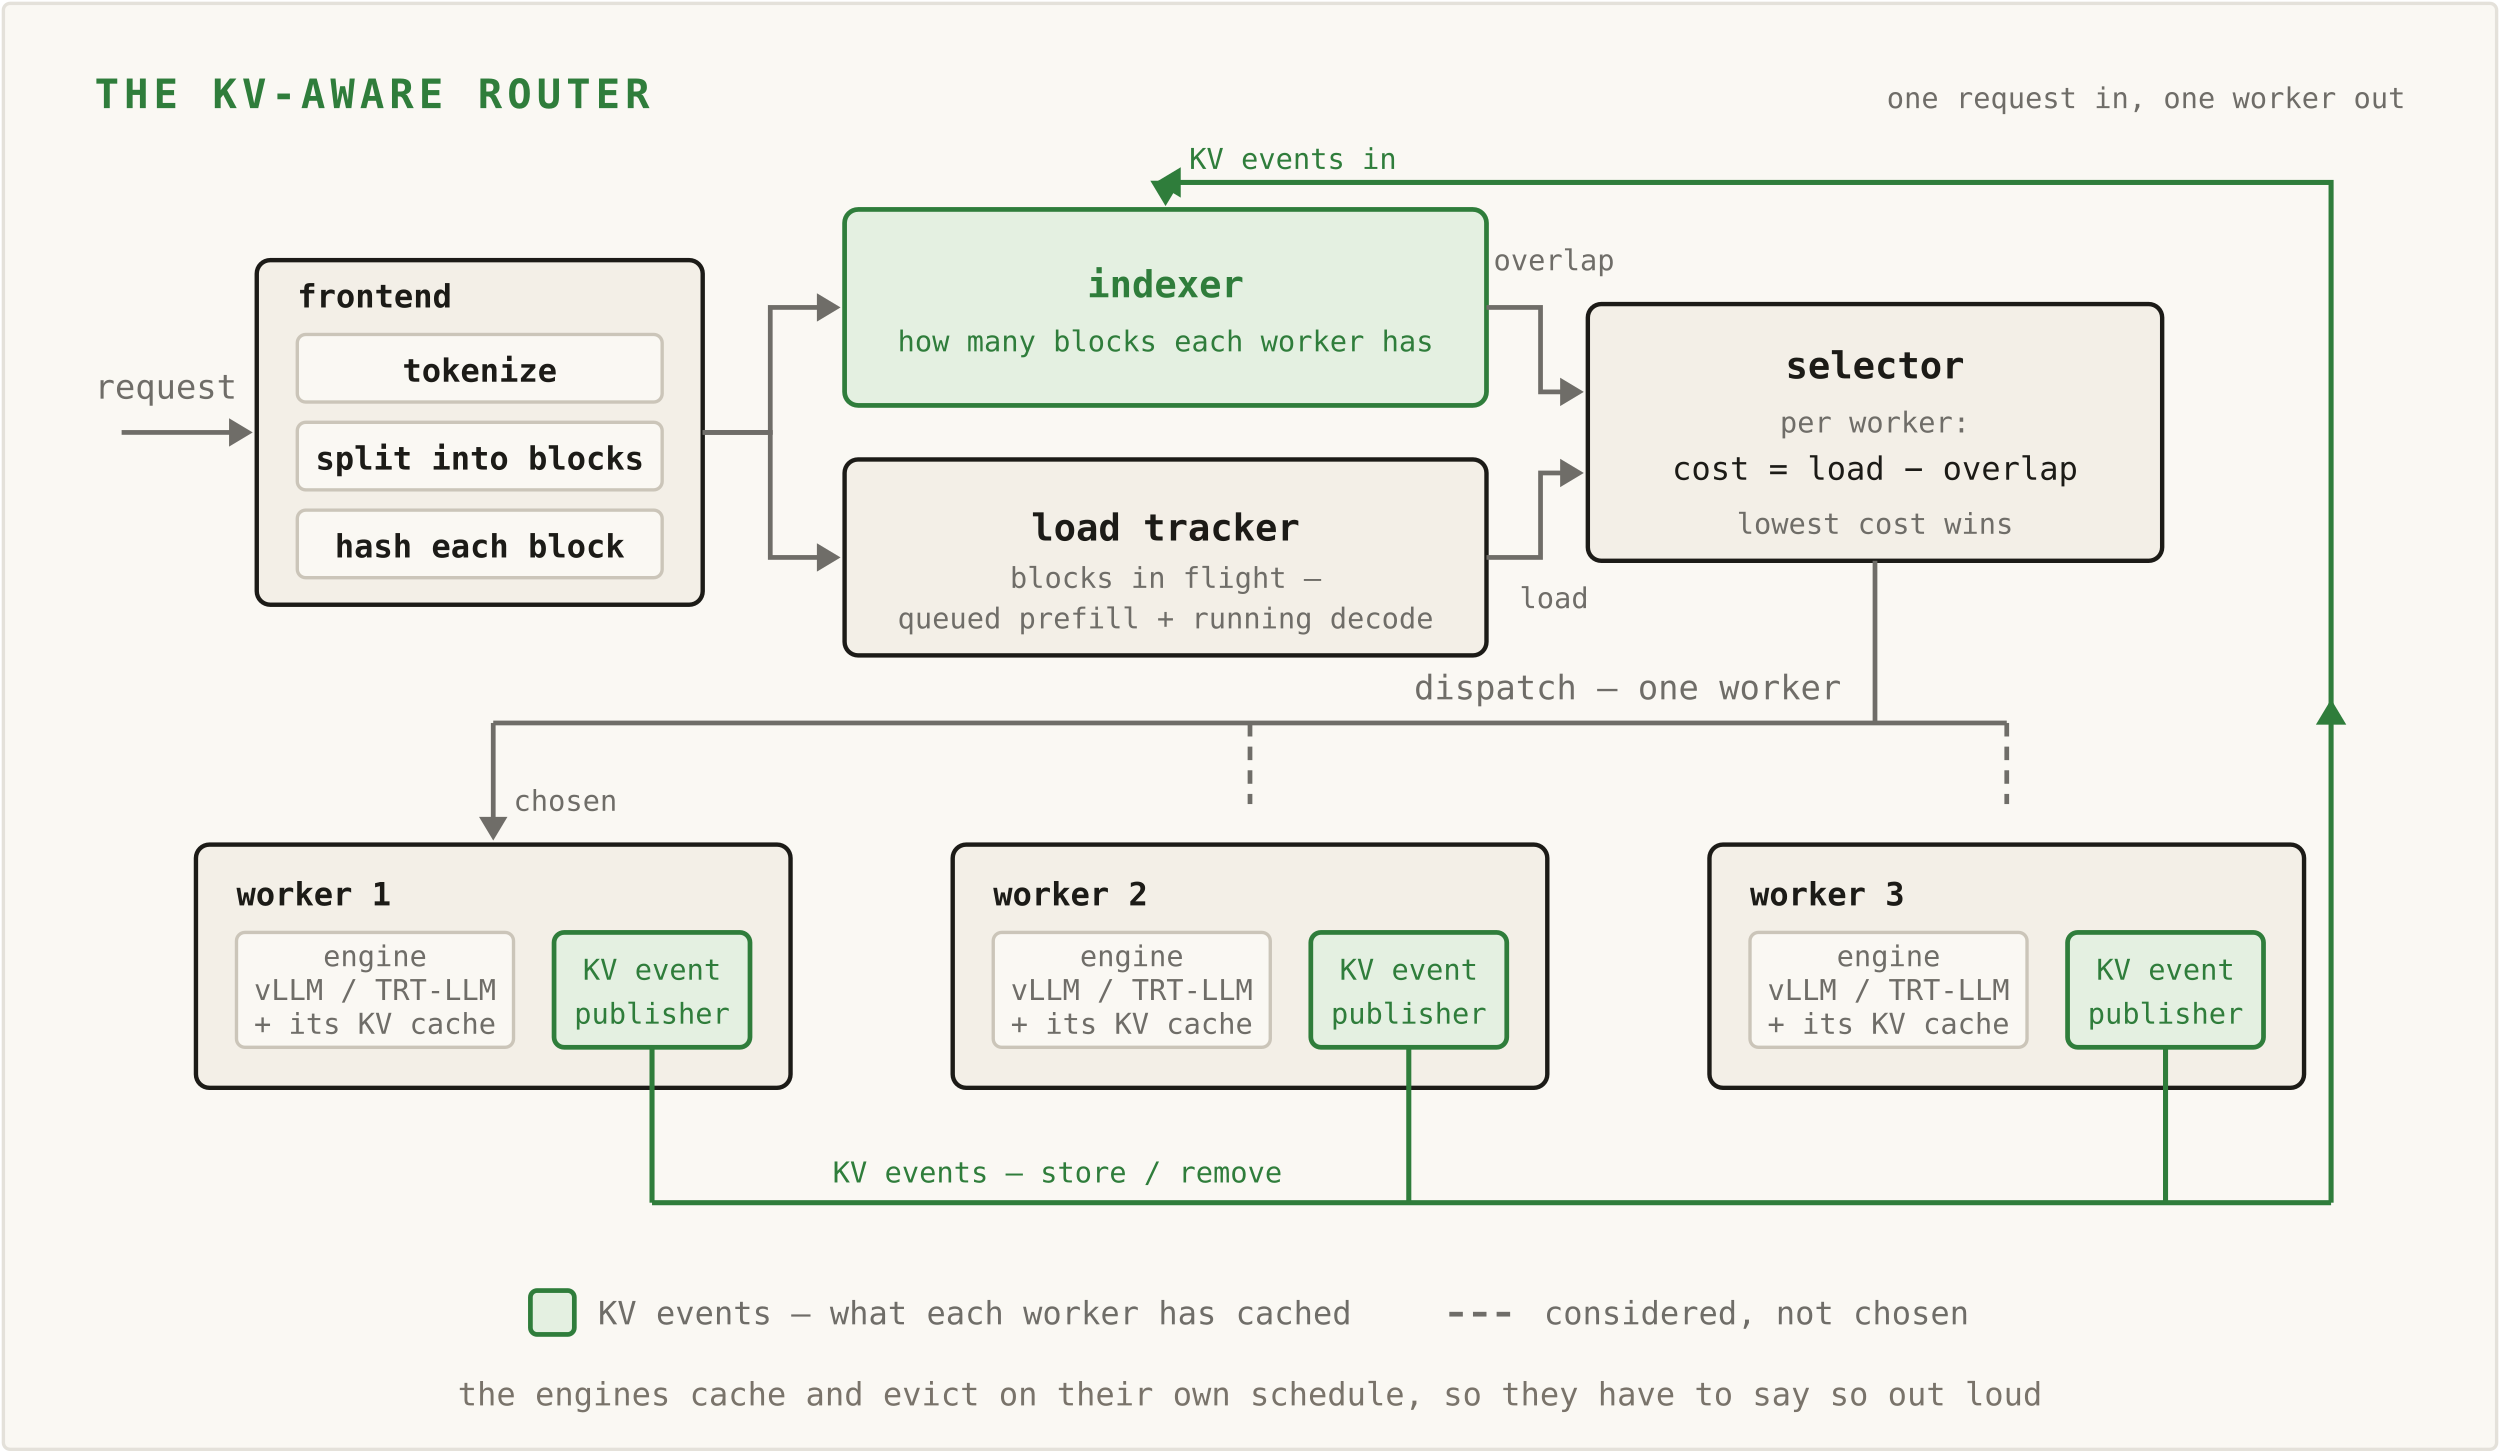
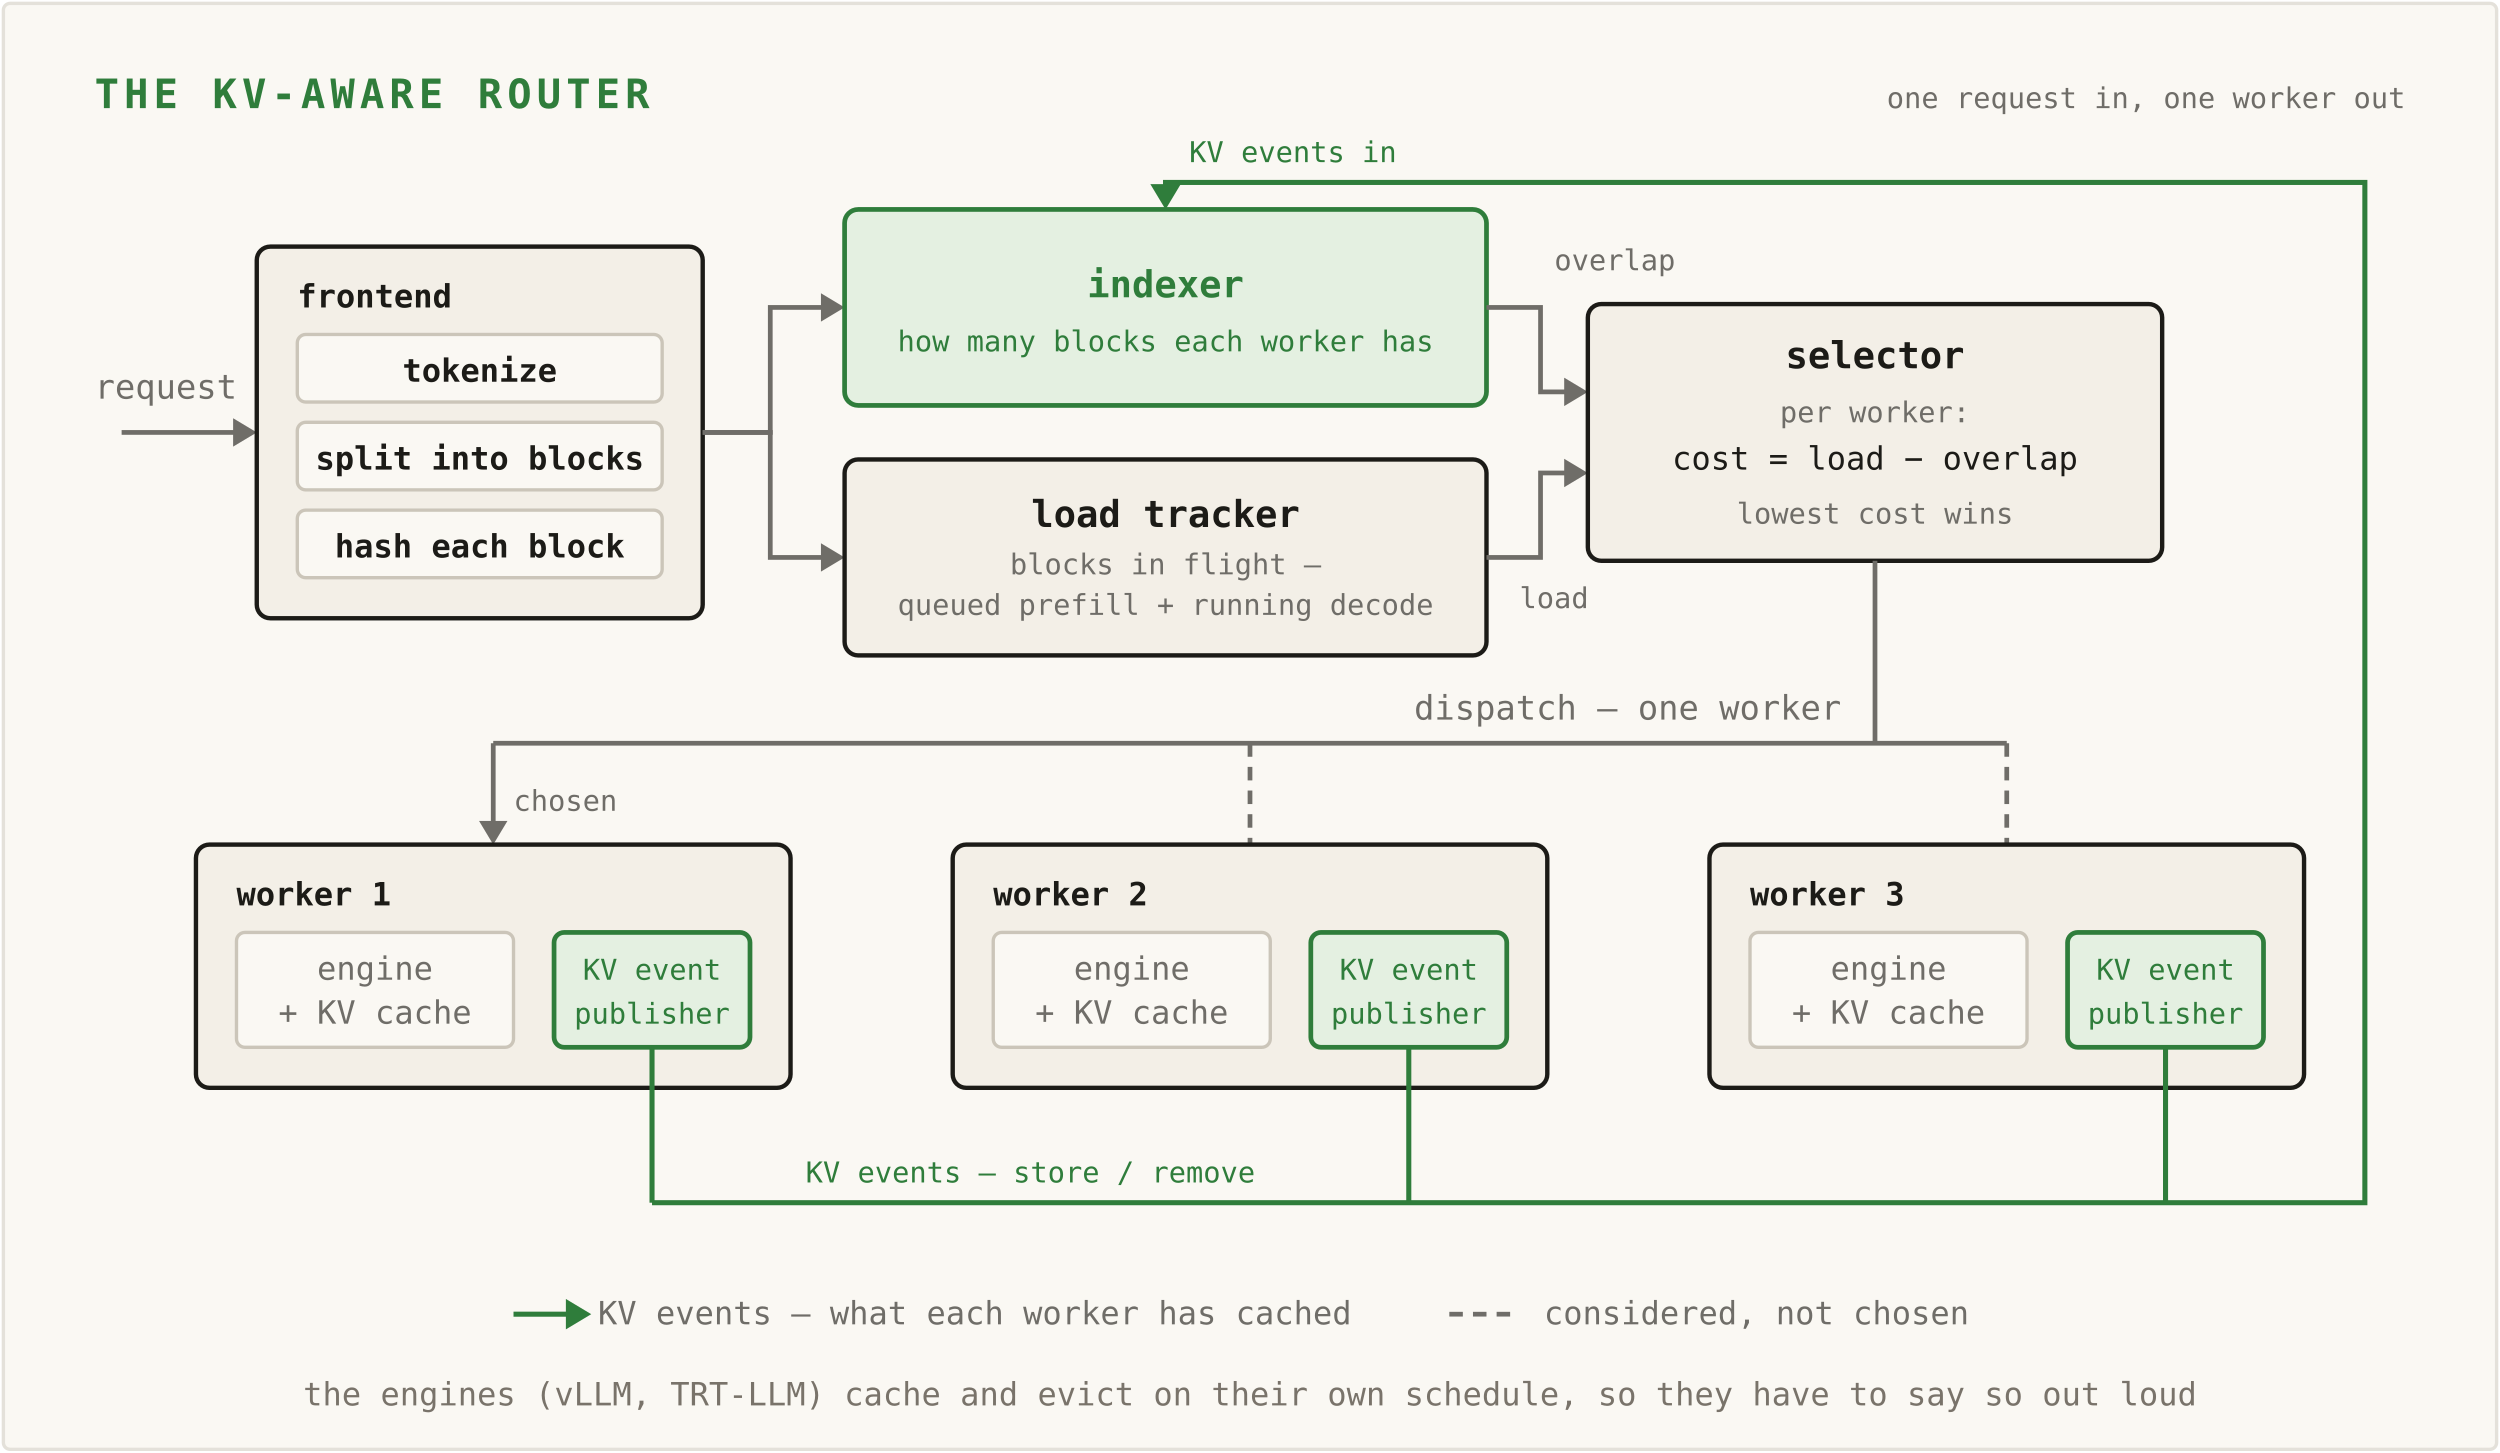
- <svg xmlns="http://www.w3.org/2000/svg" viewBox="0 0 740 430" role="img" aria-label="The anatomy of Dynamo's KV-aware router, drawn as a loop. A request enters at the left into a frontend box, titled inside itself, which tokenizes the prompt, splits it into fixed-size blocks and hashes each block. Two arrows leave the frontend: one into a green indexer box, which holds the prefix index and answers which worker holds which prefix, and one into a load tracker box, which answers how many blocks are in flight on each worker — queued prefill plus running decode. The indexer's arrow is labelled overlap and the load tracker's is labelled load, and both feed a selector box that spells out the arithmetic: cost equals load minus overlap, and the lowest cost wins. A dispatch bus runs from the selector down and across to three worker boxes in a row, each holding an engine with its KV cache and a green KV-event publisher chip; the arrow into the chosen worker is solid and tagged chosen, while the two workers the router passed over get dashed arrows. From every publisher a green rail runs down, back along the bottom of the figure, up the right edge and into the top of the indexer, labelled as the KV event stream of store and remove events and, at its arrowhead, as the index update. The picture's point: the request path is short and one-way, and the only thing keeping the index honest is the event loop coming back from the workers.">
+ <svg xmlns="http://www.w3.org/2000/svg" viewBox="0 0 740 430" role="img" aria-label="The anatomy of Dynamo's KV-aware router, drawn as a loop. A request enters at the left into a frontend box, titled inside itself, which tokenizes the prompt, splits it into fixed-size blocks and hashes each block. Two arrows leave the frontend: one into a green indexer box, which holds the prefix index and answers which worker holds which prefix, and one into a load tracker box, which answers how many blocks are in flight on each worker — queued prefill plus running decode. The indexer's arrow is labelled overlap and the load tracker's is labelled load, and both feed a selector box that spells out the arithmetic: cost equals load minus overlap, and the lowest cost wins. A dispatch bus runs from the selector down and across to three worker boxes in a row, each holding an engine with its KV cache and a green KV-event publisher chip (the engines are named once in the footer); the arrow into the chosen worker is solid and tagged chosen, while the two workers the router passed over get dashed arrows. From every publisher a green rail runs down, back along the bottom of the figure, up the right edge and into the top of the indexer, labelled as the KV event stream of store and remove events and, at its arrowhead, as the index update. A legend keys the green arrow as the KV event stream and the dashed drops as the workers the router passed over. The picture's point: the request path is short and one-way, and the only thing keeping the index honest is the event loop coming back from the workers.">
  <style>
    .bg   { fill:#faf8f3; stroke:#e4e1da; }
    .ey   { font:600 12px 'JetBrains Mono',ui-monospace,monospace; letter-spacing:1.5px; fill:#2f7d3b; }
    .node { fill:#f3efe7; stroke:#1c1b17; stroke-width:1.3; }
    .tile { fill:#faf8f3; stroke:#cbc5b9; stroke-width:1; }
    .acc  { fill:#e4f0e1; stroke:#2f7d3b; stroke-width:1.4; }
    .chip { fill:#e4f0e1; stroke:#2f7d3b; stroke-width:1.4; }
    .lbl  { font:600 11px 'JetBrains Mono',ui-monospace,monospace; fill:#1c1b17; }
    .lblg { font:600 11px 'JetBrains Mono',ui-monospace,monospace; fill:#2f7d3b; }
    .lbls { font:600 9.5px 'JetBrains Mono',ui-monospace,monospace; fill:#1c1b17; }
    .cap  { font:400 8.5px 'JetBrains Mono',ui-monospace,monospace; fill:#6f6d68; }
+     .cap9 { font:400 9.5px 'JetBrains Mono',ui-monospace,monospace; fill:#6f6d68; }
    .capg { font:400 8.5px 'JetBrains Mono',ui-monospace,monospace; fill:#2f7d3b; }
    .mono { font:400 9.5px 'JetBrains Mono',ui-monospace,monospace; fill:#1c1b17; }
    .ann  { font:400 10px 'JetBrains Mono',ui-monospace,monospace; fill:#6f6d68; }
    .lgd  { font:400 9.5px 'JetBrains Mono',ui-monospace,monospace; fill:#6f6d68; }
    .note { font:400 9.5px 'JetBrains Mono',ui-monospace,monospace; fill:#79736a; }
    .arrs { stroke:#6f6d68; stroke-width:1.4; fill:none; }
    .arrd { stroke:#6f6d68; stroke-width:1.4; fill:none; stroke-dasharray:4 3; }
    .arrg { stroke:#2f7d3b; stroke-width:1.5; fill:none; }
  </style>
  <defs>
    <marker id="af" markerWidth="8" markerHeight="8" refX="6" refY="3" orient="auto">
      <path d="M3,0 L8,3 L3,6 Z" fill="#6f6d68" />
    </marker>
    <marker id="ag" markerWidth="8" markerHeight="8" refX="6" refY="3" orient="auto">
      <path d="M3,0 L8,3 L3,6 Z" fill="#2f7d3b" />
    </marker>
  </defs>
  <rect class="bg" x="1" y="1" width="738" height="428" rx="2" />
  <text class="ey" x="28" y="32">THE KV-AWARE ROUTER</text>
  <text class="cap" x="712" y="32" text-anchor="end">one request in, one worker out</text>
  <text class="ann" x="28" y="118">request</text>
-   <path class="arrs" d="M36,128 L72,128" marker-end="url(#af)" />
-   <rect class="node" x="76" y="77" width="132" height="102" rx="4" />
+   <path class="arrs" d="M36,128 L73.2,128" marker-end="url(#af)" />
+   <rect class="node" x="76" y="73" width="132" height="110" rx="4" />
  <text class="lbls" x="88" y="91">frontend</text>
  <rect class="tile" x="88" y="99" width="108" height="20" rx="2.5" />
  <text class="lbls" x="142" y="113" text-anchor="middle">tokenize</text>
  <rect class="tile" x="88" y="125" width="108" height="20" rx="2.5" />
  <text class="lbls" x="142" y="139" text-anchor="middle">split into blocks</text>
  <rect class="tile" x="88" y="151" width="108" height="20" rx="2.5" />
  <text class="lbls" x="142" y="165" text-anchor="middle">hash each block</text>
-   <path class="arrs" d="M208,128 L228,128 L228,91 L246,91" marker-end="url(#af)" />
-   <path class="arrs" d="M208,128 L228,128 L228,165 L246,165" marker-end="url(#af)" />
+   <path class="arrs" d="M208,128 L228,128 L228,91 L247.2,91" marker-end="url(#af)" />
+   <path class="arrs" d="M208,128 L228,128 L228,165 L247.2,165" marker-end="url(#af)" />
  <rect class="acc" x="250" y="62" width="190" height="58" rx="4" />
  <text class="lblg" x="345" y="88" text-anchor="middle">indexer</text>
  <text class="capg" x="345" y="104" text-anchor="middle">how many blocks each worker has</text>
  <rect class="node" x="250" y="136" width="190" height="58" rx="4" />
-   <text class="lbl" x="345" y="160" text-anchor="middle">load tracker</text>
-   <text class="cap" x="345" y="174" text-anchor="middle">blocks in flight —</text>
-   <text class="cap" x="345" y="186" text-anchor="middle">queued prefill + running decode</text>
-   <path class="arrs" d="M440,91 L456,91 L456,116 L466,116" marker-end="url(#af)" />
-   <path class="arrs" d="M440,165 L456,165 L456,140 L466,140" marker-end="url(#af)" />
-   <text class="cap" x="460" y="80" text-anchor="middle">overlap</text>
+   <text class="lbl" x="345" y="156" text-anchor="middle">load tracker</text>
+   <text class="cap" x="345" y="170" text-anchor="middle">blocks in flight —</text>
+   <text class="cap" x="345" y="182" text-anchor="middle">queued prefill + running decode</text>
+   <path class="arrs" d="M440,91 L456,91 L456,116 L467.2,116" marker-end="url(#af)" />
+   <path class="arrs" d="M440,165 L456,165 L456,140 L467.2,140" marker-end="url(#af)" />
+   <text class="cap" x="478" y="80" text-anchor="middle">overlap</text>
  <text class="cap" x="460" y="180" text-anchor="middle">load</text>
  <rect class="node" x="470" y="90" width="170" height="76" rx="4" />
-   <text class="lbl" x="555" y="112" text-anchor="middle">selector</text>
-   <text class="cap" x="555" y="128" text-anchor="middle">per worker:</text>
-   <text class="mono" x="555" y="142" text-anchor="middle">cost = load − overlap</text>
-   <text class="cap" x="555" y="158" text-anchor="middle">lowest cost wins</text>
-   <path class="arrs" d="M555,166 L555,214" />
-   <path class="arrs" d="M146,214 L594,214" />
-   <path class="arrs" d="M146,214 L146,246" marker-end="url(#af)" />
-   <path class="arrd" d="M370,214 L370,238" />
-   <path class="arrd" d="M594,214 L594,238" />
-   <text class="ann" x="545" y="207" text-anchor="end">dispatch — one worker</text>
+   <text class="lbl" x="555" y="109" text-anchor="middle">selector</text>
+   <text class="cap" x="555" y="125" text-anchor="middle">per worker:</text>
+   <text class="mono" x="555" y="139" text-anchor="middle">cost = load − overlap</text>
+   <text class="cap" x="555" y="155" text-anchor="middle">lowest cost wins</text>
+   <path class="arrs" d="M555,166 L555,220" />
+   <path class="arrs" d="M146,220 L594,220" />
+   <path class="arrs" d="M146,220 L146,247.2" marker-end="url(#af)" />
+   <path class="arrd" d="M370,220 L370,250" />
+   <path class="arrd" d="M594,220 L594,250" />
+   <text class="ann" x="545" y="213" text-anchor="end">dispatch — one worker</text>
  <text class="cap" x="152" y="240">chosen</text>
  <rect class="node" x="58" y="250" width="176" height="72" rx="4" />
  <text class="lbls" x="70" y="268">worker 1</text>
  <rect class="tile" x="70" y="276" width="82" height="34" rx="2.5" />
-   <text class="cap" x="111" y="286" text-anchor="middle">engine</text>
-   <text class="cap" x="111" y="296" text-anchor="middle">vLLM / TRT-LLM</text>
-   <text class="cap" x="111" y="306" text-anchor="middle">+ its KV cache</text>
+   <text class="cap9" x="111" y="290" text-anchor="middle">engine</text>
+   <text class="cap9" x="111" y="303" text-anchor="middle">+ KV cache</text>
  <rect class="chip" x="164" y="276" width="58" height="34" rx="3" />
  <text class="capg" x="193" y="290" text-anchor="middle">KV event</text>
  <text class="capg" x="193" y="303" text-anchor="middle">publisher</text>
  <rect class="node" x="282" y="250" width="176" height="72" rx="4" />
  <text class="lbls" x="294" y="268">worker 2</text>
  <rect class="tile" x="294" y="276" width="82" height="34" rx="2.5" />
-   <text class="cap" x="335" y="286" text-anchor="middle">engine</text>
-   <text class="cap" x="335" y="296" text-anchor="middle">vLLM / TRT-LLM</text>
-   <text class="cap" x="335" y="306" text-anchor="middle">+ its KV cache</text>
+   <text class="cap9" x="335" y="290" text-anchor="middle">engine</text>
+   <text class="cap9" x="335" y="303" text-anchor="middle">+ KV cache</text>
  <rect class="chip" x="388" y="276" width="58" height="34" rx="3" />
  <text class="capg" x="417" y="290" text-anchor="middle">KV event</text>
  <text class="capg" x="417" y="303" text-anchor="middle">publisher</text>
  <rect class="node" x="506" y="250" width="176" height="72" rx="4" />
  <text class="lbls" x="518" y="268">worker 3</text>
  <rect class="tile" x="518" y="276" width="82" height="34" rx="2.5" />
-   <text class="cap" x="559" y="286" text-anchor="middle">engine</text>
-   <text class="cap" x="559" y="296" text-anchor="middle">vLLM / TRT-LLM</text>
-   <text class="cap" x="559" y="306" text-anchor="middle">+ its KV cache</text>
+   <text class="cap9" x="559" y="290" text-anchor="middle">engine</text>
+   <text class="cap9" x="559" y="303" text-anchor="middle">+ KV cache</text>
  <rect class="chip" x="612" y="276" width="58" height="34" rx="3" />
  <text class="capg" x="641" y="290" text-anchor="middle">KV event</text>
  <text class="capg" x="641" y="303" text-anchor="middle">publisher</text>
  <path class="arrg" d="M193,310 L193,356" />
  <path class="arrg" d="M417,310 L417,356" />
  <path class="arrg" d="M641,310 L641,356" />
-   <path class="arrg" d="M193,356 L690,356" />
-   <path class="arrg" d="M690,356 L690,210" marker-end="url(#ag)" />
-   <path class="arrg" d="M690,210 L690,54 L345,54" marker-end="url(#ag)" />
-   <path class="arrg" d="M345,54 L345,58" marker-end="url(#ag)" />
-   <text class="capg" x="313" y="350" text-anchor="middle">KV events — store / remove</text>
-   <text class="capg" x="352" y="50">KV events in</text>
-   <rect class="acc" x="157" y="382" width="13" height="13" rx="2" />
+   <path class="arrg" d="M193,356 L700,356 L700,54 L345,54 L345,59" marker-end="url(#ag)" />
+   <text class="capg" x="305" y="350" text-anchor="middle">KV events — store / remove</text>
+   <text class="capg" x="352" y="48">KV events in</text>
+   <path class="arrg" d="M152,389 L172,389" marker-end="url(#ag)" />
  <text class="lgd" x="177" y="392">KV events — what each worker has cached</text>
  <path class="arrd" d="M429,389 L449,389" />
  <text class="lgd" x="457" y="392">considered, not chosen</text>
-   <text class="note" x="370" y="416" text-anchor="middle">the engines cache and evict on their own schedule, so they have to say so out loud</text>
+   <text class="note" x="370" y="416" text-anchor="middle">the engines (vLLM, TRT-LLM) cache and evict on their own schedule, so they have to say so out loud</text>
</svg>
